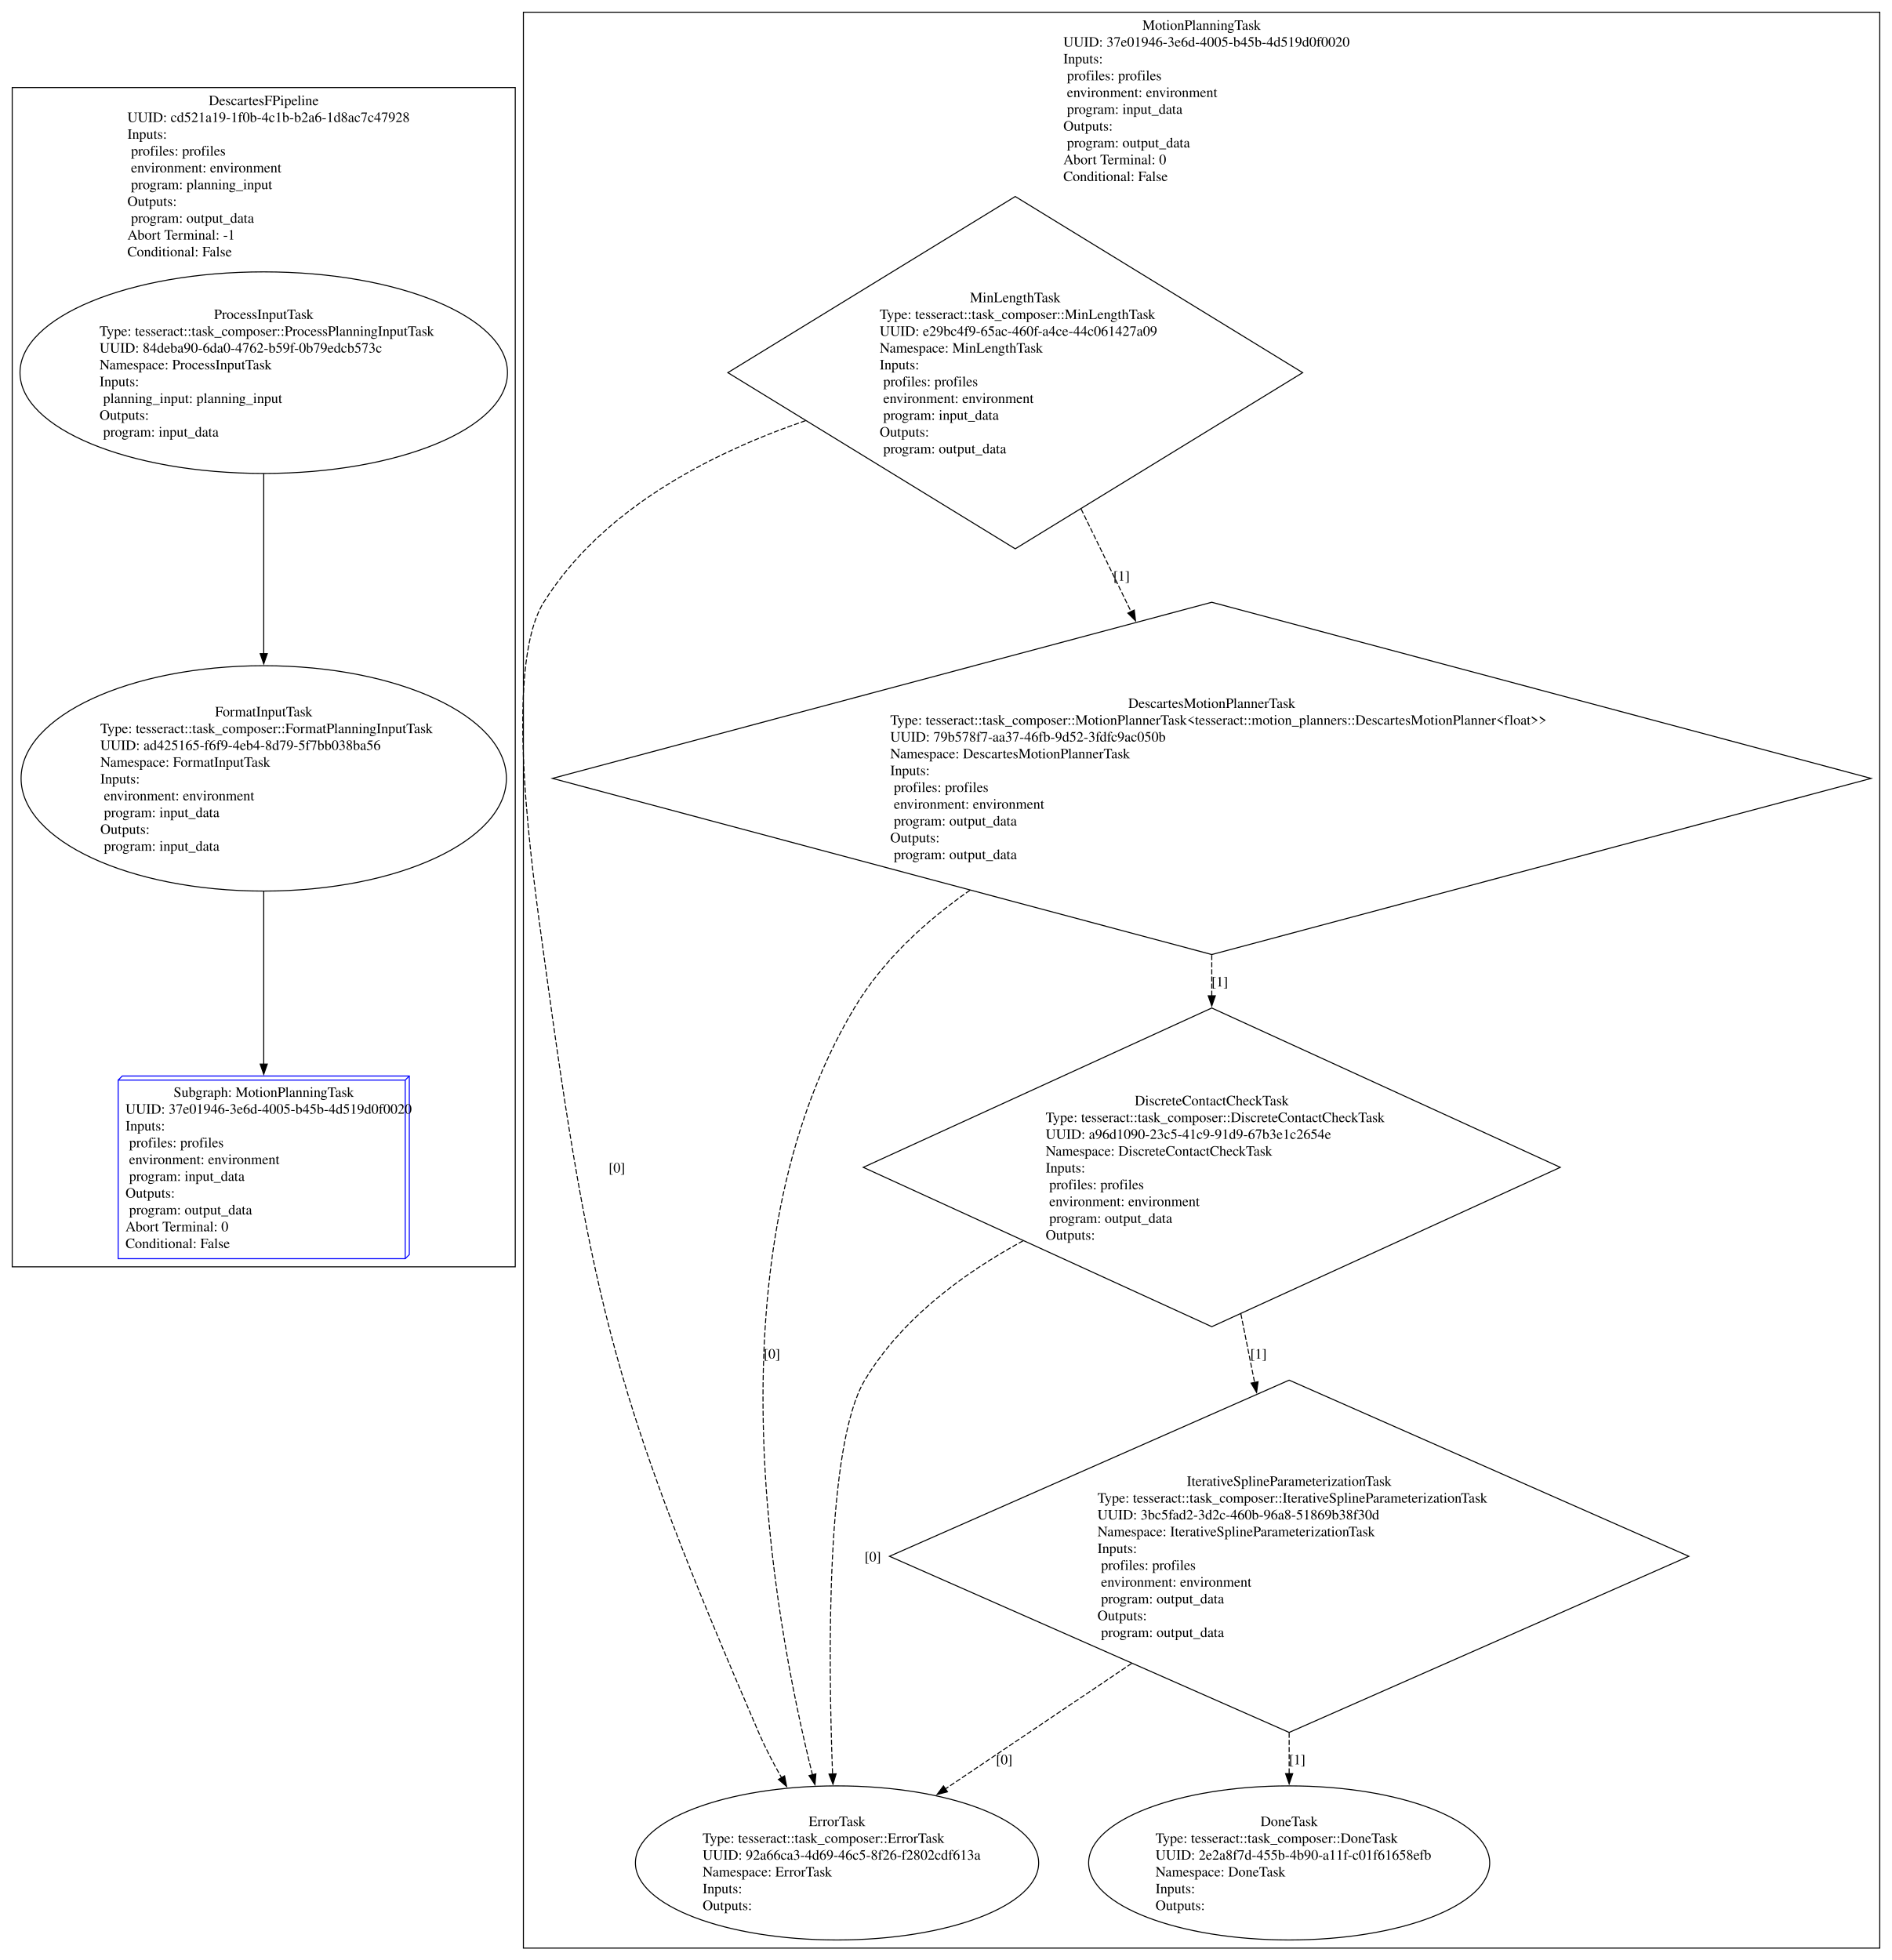
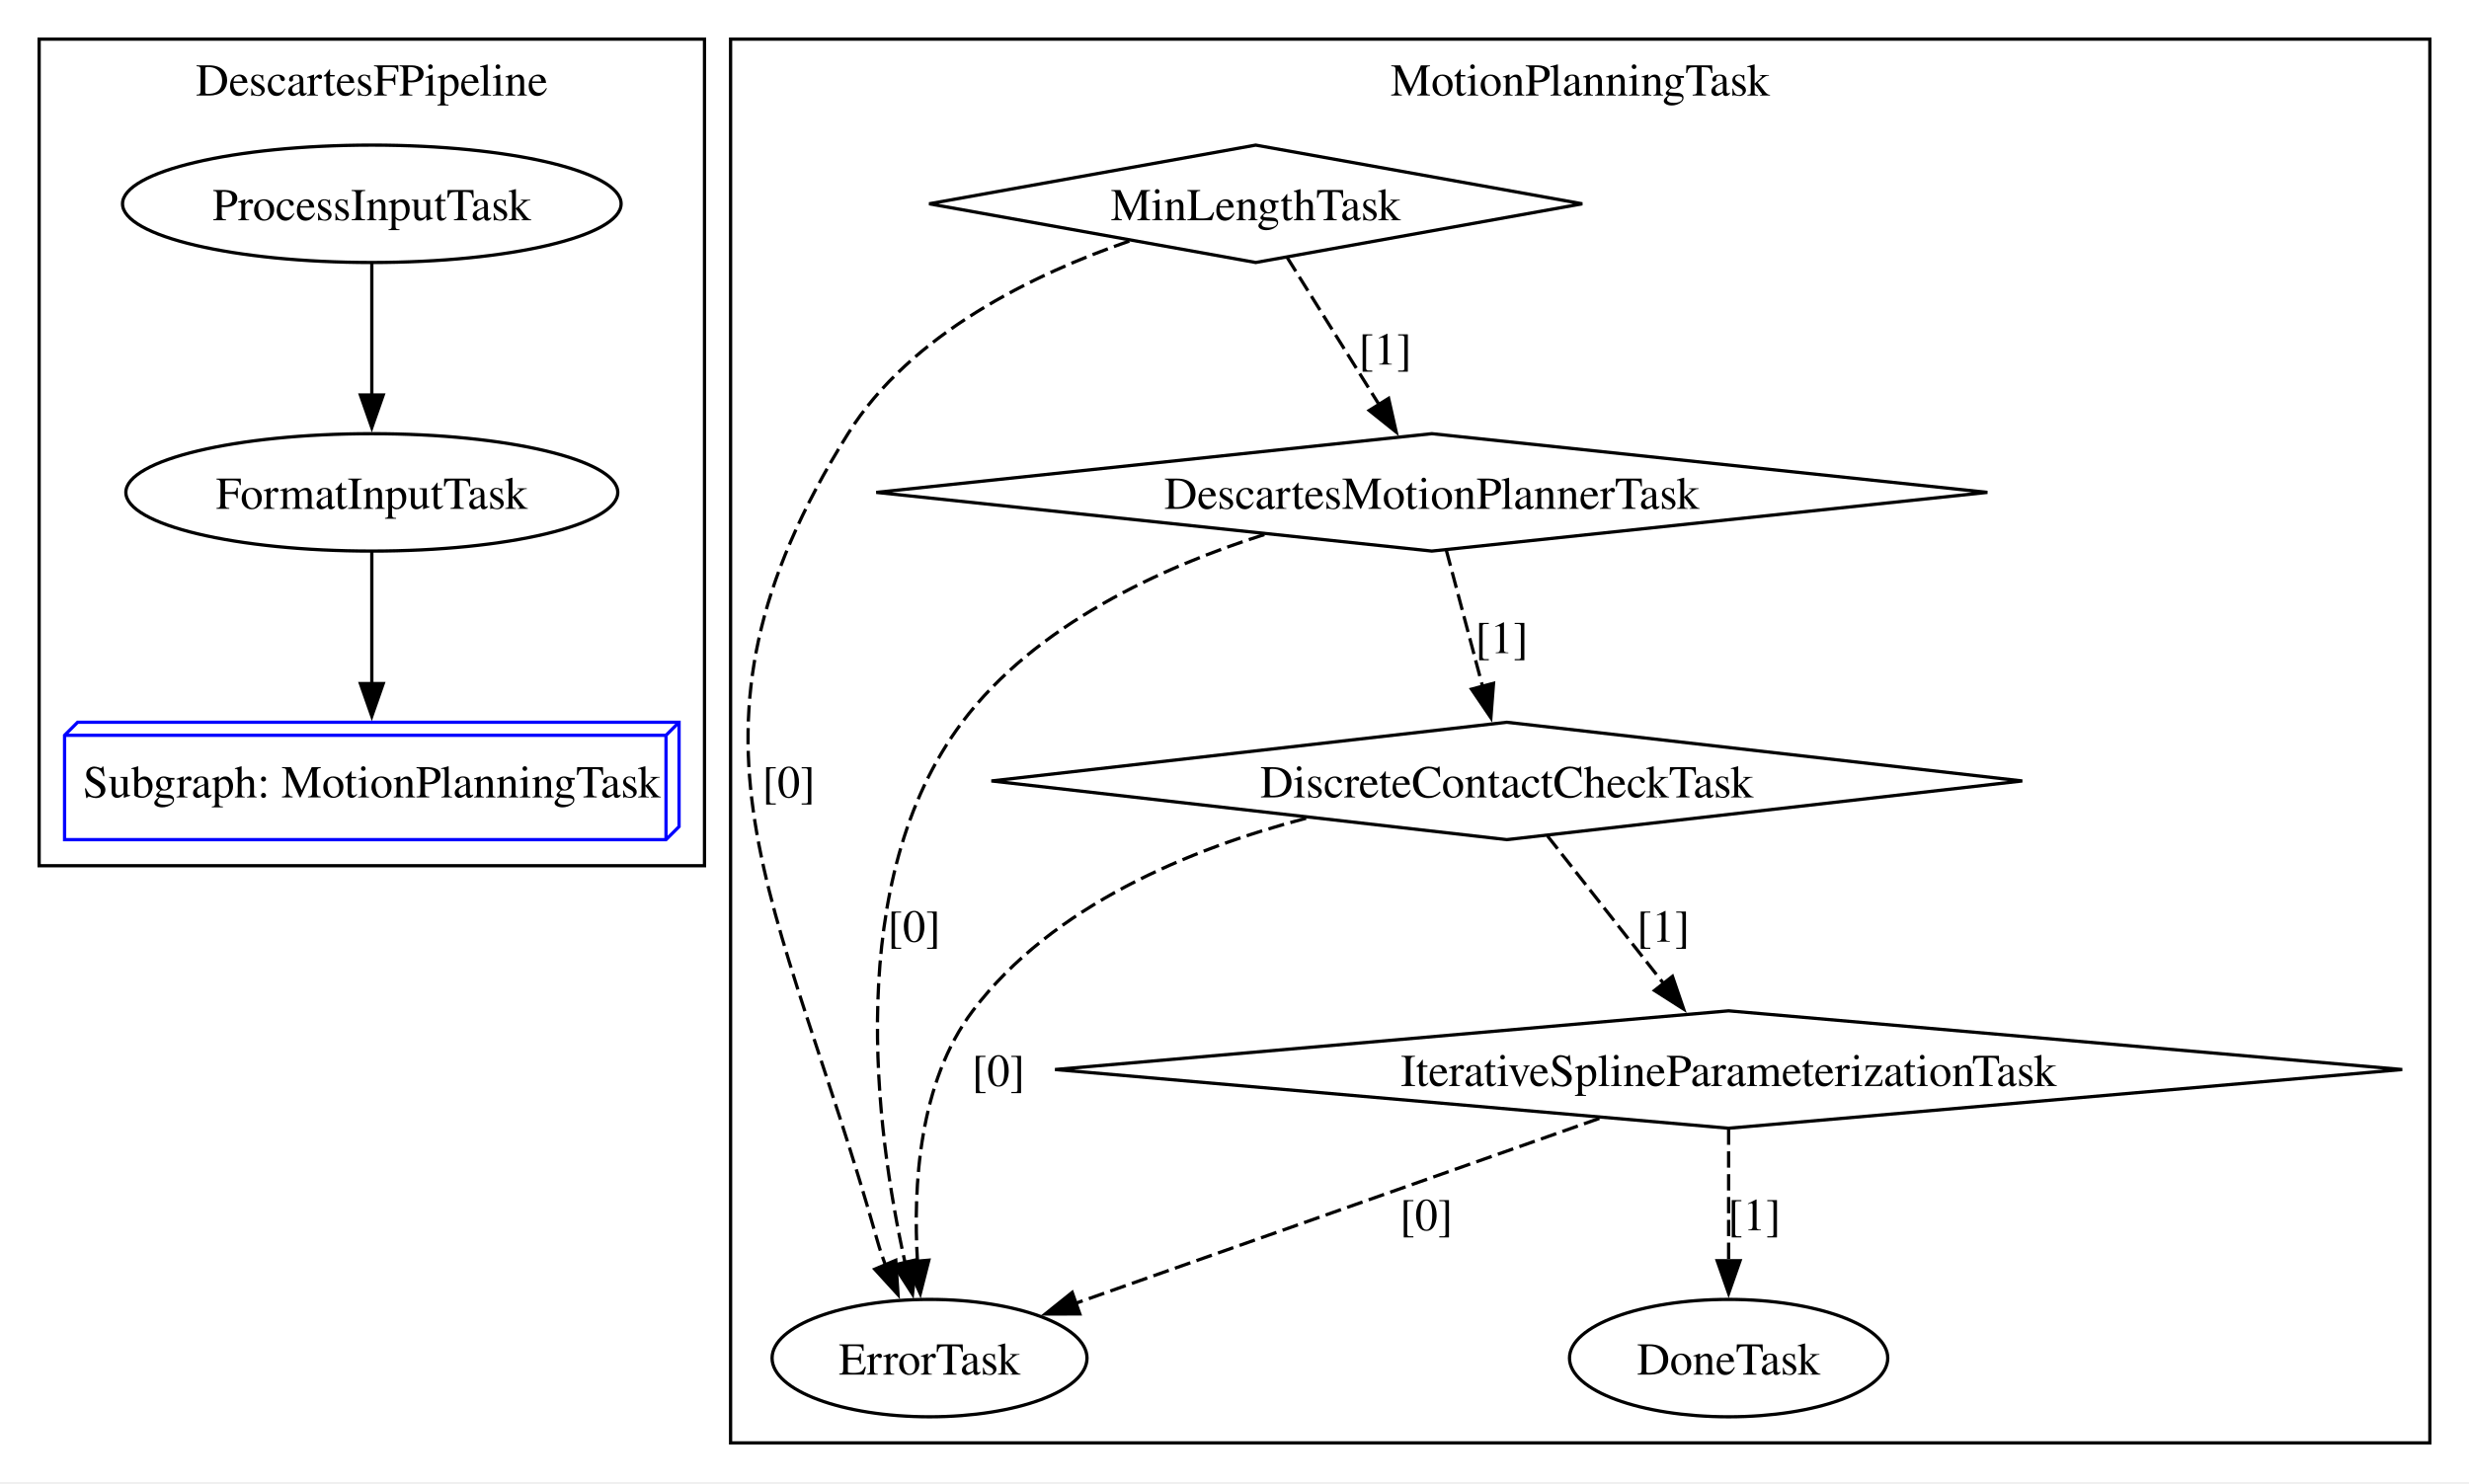
- <svg xmlns="http://www.w3.org/2000/svg" width="1858pt" height="1925pt" viewBox="0.00 0.00 1858.00 1925.00">
-   <g id="graph0" class="graph" transform="scale(1 1) rotate(0) translate(4 1921.32)">
-     <polygon fill="white" stroke="none" points="-4,4 -4,-1921.32 1854,-1921.32 1854,4 -4,4" />
+ <svg xmlns="http://www.w3.org/2000/svg" width="757pt" height="455pt" viewBox="0.00 0.00 757.00 455.00">
+   <g id="graph0" class="graph" transform="scale(1 1) rotate(0) translate(4 450.5)">
+     <polygon fill="white" stroke="none" points="-4,4 -4,-450.5 753,-450.5 753,4 -4,4" />
    <g id="clust1" class="cluster">
-       <polygon fill="white" stroke="black" points="8,-677.12 8,-1835.32 502,-1835.32 502,-677.12 8,-677.12" />
-       <text xml:space="preserve" text-anchor="middle" x="255" y="-1818.02" font-family="Times,serif" font-size="14.00">DescartesFPipeline</text>
-       <text xml:space="preserve" text-anchor="start" x="121.12" y="-1801.52" font-family="Times,serif" font-size="14.00">UUID: cd521a19-1f0b-4c1b-b2a6-1d8ac7c47928</text>
-       <text xml:space="preserve" text-anchor="start" x="121.12" y="-1785.02" font-family="Times,serif" font-size="14.00">Inputs:</text>
-       <text xml:space="preserve" text-anchor="start" x="121.12" y="-1768.52" font-family="Times,serif" font-size="14.00">	profiles: profiles</text>
-       <text xml:space="preserve" text-anchor="start" x="121.12" y="-1752.02" font-family="Times,serif" font-size="14.00">	environment: environment</text>
-       <text xml:space="preserve" text-anchor="start" x="121.12" y="-1735.52" font-family="Times,serif" font-size="14.00">	program: planning_input</text>
-       <text xml:space="preserve" text-anchor="start" x="121.12" y="-1719.02" font-family="Times,serif" font-size="14.00">Outputs:</text>
-       <text xml:space="preserve" text-anchor="start" x="121.12" y="-1702.52" font-family="Times,serif" font-size="14.00">	program: output_data</text>
-       <text xml:space="preserve" text-anchor="start" x="121.12" y="-1686.02" font-family="Times,serif" font-size="14.00">Abort Terminal: -1</text>
-       <text xml:space="preserve" text-anchor="start" x="121.12" y="-1669.52" font-family="Times,serif" font-size="14.00">Conditional: False</text>
+       <polygon fill="white" stroke="black" points="8,-185 8,-438.5 212,-438.5 212,-185 8,-185" />
+       <text xml:space="preserve" text-anchor="middle" x="110" y="-421.2" font-family="Times,serif" font-size="14.00">DescartesFPipeline</text>
    </g>
    <g id="clust2" class="cluster">
-       <polygon fill="white" stroke="black" points="510,-8 510,-1909.32 1842,-1909.32 1842,-8 510,-8" />
-       <text xml:space="preserve" text-anchor="middle" x="1176" y="-1892.02" font-family="Times,serif" font-size="14.00">MotionPlanningTask</text>
-       <text xml:space="preserve" text-anchor="start" x="1040.25" y="-1875.52" font-family="Times,serif" font-size="14.00">UUID: 37e01946-3e6d-4005-b45b-4d519d0f0020</text>
-       <text xml:space="preserve" text-anchor="start" x="1040.25" y="-1859.02" font-family="Times,serif" font-size="14.00">Inputs:</text>
-       <text xml:space="preserve" text-anchor="start" x="1040.25" y="-1842.52" font-family="Times,serif" font-size="14.00">	profiles: profiles</text>
-       <text xml:space="preserve" text-anchor="start" x="1040.25" y="-1826.02" font-family="Times,serif" font-size="14.00">	environment: environment</text>
-       <text xml:space="preserve" text-anchor="start" x="1040.25" y="-1809.52" font-family="Times,serif" font-size="14.00">	program: input_data</text>
-       <text xml:space="preserve" text-anchor="start" x="1040.25" y="-1793.02" font-family="Times,serif" font-size="14.00">Outputs:</text>
-       <text xml:space="preserve" text-anchor="start" x="1040.25" y="-1776.52" font-family="Times,serif" font-size="14.00">	program: output_data</text>
-       <text xml:space="preserve" text-anchor="start" x="1040.25" y="-1760.02" font-family="Times,serif" font-size="14.00">Abort Terminal: 0</text>
-       <text xml:space="preserve" text-anchor="start" x="1040.25" y="-1743.52" font-family="Times,serif" font-size="14.00">Conditional: False</text>
+       <polygon fill="white" stroke="black" points="220,-8 220,-438.5 741,-438.5 741,-8 220,-8" />
+       <text xml:space="preserve" text-anchor="middle" x="480.5" y="-421.2" font-family="Times,serif" font-size="14.00">MotionPlanningTask</text>
    </g>
    <g id="node1" class="node">
-       <polygon fill="none" stroke="blue" points="397.95,-864.52 116.05,-864.52 112.05,-860.52 112.05,-685.12 393.95,-685.12 397.95,-689.12 397.95,-864.52" />
-       <polyline fill="none" stroke="blue" points="393.95,-860.52 112.05,-860.52" />
-       <polyline fill="none" stroke="blue" points="393.95,-860.52 393.95,-685.12" />
-       <polyline fill="none" stroke="blue" points="393.95,-860.52 397.95,-864.52" />
-       <text xml:space="preserve" text-anchor="middle" x="255" y="-844.02" font-family="Times,serif" font-size="14.00">Subgraph: MotionPlanningTask</text>
-       <text xml:space="preserve" text-anchor="start" x="119.25" y="-827.52" font-family="Times,serif" font-size="14.00">UUID: 37e01946-3e6d-4005-b45b-4d519d0f0020</text>
-       <text xml:space="preserve" text-anchor="start" x="119.25" y="-811.02" font-family="Times,serif" font-size="14.00">Inputs:</text>
-       <text xml:space="preserve" text-anchor="start" x="119.25" y="-794.52" font-family="Times,serif" font-size="14.00">	profiles: profiles</text>
-       <text xml:space="preserve" text-anchor="start" x="119.25" y="-778.02" font-family="Times,serif" font-size="14.00">	environment: environment</text>
-       <text xml:space="preserve" text-anchor="start" x="119.25" y="-761.52" font-family="Times,serif" font-size="14.00">	program: input_data</text>
-       <text xml:space="preserve" text-anchor="start" x="119.25" y="-745.02" font-family="Times,serif" font-size="14.00">Outputs:</text>
-       <text xml:space="preserve" text-anchor="start" x="119.25" y="-728.52" font-family="Times,serif" font-size="14.00">	program: output_data</text>
-       <text xml:space="preserve" text-anchor="start" x="119.25" y="-712.02" font-family="Times,serif" font-size="14.00">Abort Terminal: 0</text>
-       <text xml:space="preserve" text-anchor="start" x="119.25" y="-695.52" font-family="Times,serif" font-size="14.00">Conditional: False</text>
+       <ellipse fill="white" stroke="black" cx="110" cy="-299.5" rx="75.41" ry="18" />
+       <text xml:space="preserve" text-anchor="middle" x="110" y="-294.45" font-family="Times,serif" font-size="14.00">FormatInputTask</text>
    </g>
    <g id="node2" class="node">
-       <ellipse fill="white" stroke="black" cx="255" cy="-1555.32" rx="239.36" ry="98.99" />
-       <text xml:space="preserve" text-anchor="middle" x="255" y="-1608.02" font-family="Times,serif" font-size="14.00">ProcessInputTask</text>
-       <text xml:space="preserve" text-anchor="start" x="93.75" y="-1591.52" font-family="Times,serif" font-size="14.00">Type: tesseract::task_composer::ProcessPlanningInputTask</text>
-       <text xml:space="preserve" text-anchor="start" x="93.75" y="-1575.02" font-family="Times,serif" font-size="14.00">UUID: 84deba90-6da0-4762-b59f-0b79edcb573c</text>
-       <text xml:space="preserve" text-anchor="start" x="93.75" y="-1558.52" font-family="Times,serif" font-size="14.00">Namespace: ProcessInputTask</text>
-       <text xml:space="preserve" text-anchor="start" x="93.75" y="-1542.02" font-family="Times,serif" font-size="14.00">Inputs:</text>
-       <text xml:space="preserve" text-anchor="start" x="93.75" y="-1525.52" font-family="Times,serif" font-size="14.00">	planning_input: planning_input</text>
-       <text xml:space="preserve" text-anchor="start" x="93.75" y="-1509.02" font-family="Times,serif" font-size="14.00">Outputs:</text>
-       <text xml:space="preserve" text-anchor="start" x="93.75" y="-1492.52" font-family="Times,serif" font-size="14.00">	program: input_data</text>
+       <polygon fill="none" stroke="blue" points="204.2,-229 19.8,-229 15.8,-225 15.8,-193 200.2,-193 204.2,-197 204.2,-229" />
+       <polyline fill="none" stroke="blue" points="200.2,-225 15.8,-225" />
+       <polyline fill="none" stroke="blue" points="200.2,-225 200.2,-193" />
+       <polyline fill="none" stroke="blue" points="200.2,-225 204.2,-229" />
+       <text xml:space="preserve" text-anchor="middle" x="110" y="-205.95" font-family="Times,serif" font-size="14.00">Subgraph: MotionPlanningTask</text>
+     </g>
+     <g id="edge1" class="edge">
+       <path fill="none" stroke="black" d="M110,-281.41C110,-269.76 110,-254.05 110,-240.52" />
+       <polygon fill="black" stroke="black" points="113.5,-240.86 110,-230.86 106.5,-240.86 113.5,-240.86" />
    </g>
    <g id="node3" class="node">
-       <ellipse fill="white" stroke="black" cx="255" cy="-1156.82" rx="238.29" ry="110.66" />
-       <text xml:space="preserve" text-anchor="middle" x="255" y="-1217.77" font-family="Times,serif" font-size="14.00">FormatInputTask</text>
-       <text xml:space="preserve" text-anchor="start" x="94.5" y="-1201.27" font-family="Times,serif" font-size="14.00">Type: tesseract::task_composer::FormatPlanningInputTask</text>
-       <text xml:space="preserve" text-anchor="start" x="94.5" y="-1184.77" font-family="Times,serif" font-size="14.00">UUID: ad425165-f6f9-4eb4-8d79-5f7bb038ba56</text>
-       <text xml:space="preserve" text-anchor="start" x="94.5" y="-1168.27" font-family="Times,serif" font-size="14.00">Namespace: FormatInputTask</text>
-       <text xml:space="preserve" text-anchor="start" x="94.5" y="-1151.77" font-family="Times,serif" font-size="14.00">Inputs:</text>
-       <text xml:space="preserve" text-anchor="start" x="94.5" y="-1135.27" font-family="Times,serif" font-size="14.00">	environment: environment</text>
-       <text xml:space="preserve" text-anchor="start" x="94.5" y="-1118.77" font-family="Times,serif" font-size="14.00">	program: input_data</text>
-       <text xml:space="preserve" text-anchor="start" x="94.5" y="-1102.27" font-family="Times,serif" font-size="14.00">Outputs:</text>
-       <text xml:space="preserve" text-anchor="start" x="94.5" y="-1085.77" font-family="Times,serif" font-size="14.00">	program: input_data</text>
-     </g>
-     <g id="edge1" class="edge">
-       <path fill="none" stroke="black" d="M255,-1456.05C255,-1402.52 255,-1335.8 255,-1279.06" />
-       <polygon fill="black" stroke="black" points="258.5,-1279.36 255,-1269.36 251.5,-1279.36 258.5,-1279.36" />
+       <ellipse fill="white" stroke="black" cx="110" cy="-388" rx="76.43" ry="18" />
+       <text xml:space="preserve" text-anchor="middle" x="110" y="-382.95" font-family="Times,serif" font-size="14.00">ProcessInputTask</text>
    </g>
    <g id="edge2" class="edge">
-       <path fill="none" stroke="black" d="M255,-1045.91C255,-992.3 255,-928.29 255,-876.04" />
-       <polygon fill="black" stroke="black" points="258.5,-876.25 255,-866.25 251.5,-876.25 258.5,-876.25" />
+       <path fill="none" stroke="black" d="M110,-369.91C110,-358.26 110,-342.55 110,-329.02" />
+       <polygon fill="black" stroke="black" points="113.5,-329.36 110,-319.36 106.5,-329.36 113.5,-329.36" />
    </g>
    <g id="node4" class="node">
-       <ellipse fill="white" stroke="black" cx="1262" cy="-91.66" rx="196.93" ry="75.66" />
-       <text xml:space="preserve" text-anchor="middle" x="1262" y="-127.86" font-family="Times,serif" font-size="14.00">DoneTask</text>
-       <text xml:space="preserve" text-anchor="start" x="1130.75" y="-111.36" font-family="Times,serif" font-size="14.00">Type: tesseract::task_composer::DoneTask</text>
-       <text xml:space="preserve" text-anchor="start" x="1130.75" y="-94.86" font-family="Times,serif" font-size="14.00">UUID: 2e2a8f7d-455b-4b90-a11f-c01f61658efb</text>
-       <text xml:space="preserve" text-anchor="start" x="1130.75" y="-78.36" font-family="Times,serif" font-size="14.00">Namespace: DoneTask</text>
-       <text xml:space="preserve" text-anchor="start" x="1130.75" y="-61.86" font-family="Times,serif" font-size="14.00">Inputs:</text>
-       <text xml:space="preserve" text-anchor="start" x="1130.75" y="-45.36" font-family="Times,serif" font-size="14.00">Outputs:</text>
+       <ellipse fill="white" stroke="black" cx="526" cy="-34" rx="48.79" ry="18" />
+       <text xml:space="preserve" text-anchor="middle" x="526" y="-28.95" font-family="Times,serif" font-size="14.00">DoneTask</text>
    </g>
    <g id="node5" class="node">
-       <polygon fill="white" stroke="black" points="1262,-565.82 869.5,-392.82 1262,-219.82 1654.5,-392.82 1262,-565.82" />
-       <text xml:space="preserve" text-anchor="middle" x="1262" y="-462.02" font-family="Times,serif" font-size="14.00">IterativeSplineParameterizationTask</text>
-       <text xml:space="preserve" text-anchor="start" x="1073.75" y="-445.52" font-family="Times,serif" font-size="14.00">Type: tesseract::task_composer::IterativeSplineParameterizationTask</text>
-       <text xml:space="preserve" text-anchor="start" x="1073.75" y="-429.02" font-family="Times,serif" font-size="14.00">UUID: 3bc5fad2-3d2c-460b-96a8-51869b38f30d</text>
-       <text xml:space="preserve" text-anchor="start" x="1073.75" y="-412.52" font-family="Times,serif" font-size="14.00">Namespace: IterativeSplineParameterizationTask</text>
-       <text xml:space="preserve" text-anchor="start" x="1073.75" y="-396.02" font-family="Times,serif" font-size="14.00">Inputs:</text>
-       <text xml:space="preserve" text-anchor="start" x="1073.75" y="-379.52" font-family="Times,serif" font-size="14.00">	profiles: profiles</text>
-       <text xml:space="preserve" text-anchor="start" x="1073.75" y="-363.02" font-family="Times,serif" font-size="14.00">	environment: environment</text>
-       <text xml:space="preserve" text-anchor="start" x="1073.75" y="-346.52" font-family="Times,serif" font-size="14.00">	program: output_data</text>
-       <text xml:space="preserve" text-anchor="start" x="1073.75" y="-330.02" font-family="Times,serif" font-size="14.00">Outputs:</text>
-       <text xml:space="preserve" text-anchor="start" x="1073.75" y="-313.52" font-family="Times,serif" font-size="14.00">	program: output_data</text>
+       <ellipse fill="white" stroke="black" cx="281" cy="-34" rx="48.28" ry="18" />
+       <text xml:space="preserve" text-anchor="middle" x="281" y="-28.95" font-family="Times,serif" font-size="14.00">ErrorTask</text>
+     </g>
+     <g id="node6" class="node">
+       <polygon fill="white" stroke="black" points="526,-140.5 319.47,-122.5 526,-104.5 732.53,-122.5 526,-140.5" />
+       <text xml:space="preserve" text-anchor="middle" x="526" y="-117.45" font-family="Times,serif" font-size="14.00">IterativeSplineParameterizationTask</text>
    </g>
    <g id="edge4" class="edge">
-       <path fill="none" stroke="black" stroke-dasharray="5,2" d="M1262,-219.53C1262,-205.57 1262,-191.87 1262,-178.95" />
-       <polygon fill="black" stroke="black" points="1265.5,-179.32 1262,-169.32 1258.5,-179.32 1265.5,-179.32" />
-       <text xml:space="preserve" text-anchor="middle" x="1269.88" y="-188.52" font-family="Times,serif" font-size="14.00">[1]</text>
-     </g>
-     <g id="node6" class="node">
-       <ellipse fill="white" stroke="black" cx="818" cy="-91.66" rx="197.99" ry="75.66" />
-       <text xml:space="preserve" text-anchor="middle" x="818" y="-127.86" font-family="Times,serif" font-size="14.00">ErrorTask</text>
-       <text xml:space="preserve" text-anchor="start" x="686" y="-111.36" font-family="Times,serif" font-size="14.00">Type: tesseract::task_composer::ErrorTask</text>
-       <text xml:space="preserve" text-anchor="start" x="686" y="-94.86" font-family="Times,serif" font-size="14.00">UUID: 92a66ca3-4d69-46c5-8f26-f2802cdf613a</text>
-       <text xml:space="preserve" text-anchor="start" x="686" y="-78.36" font-family="Times,serif" font-size="14.00">Namespace: ErrorTask</text>
-       <text xml:space="preserve" text-anchor="start" x="686" y="-61.86" font-family="Times,serif" font-size="14.00">Inputs:</text>
-       <text xml:space="preserve" text-anchor="start" x="686" y="-45.36" font-family="Times,serif" font-size="14.00">Outputs:</text>
+       <path fill="none" stroke="black" stroke-dasharray="5,2" d="M526,-104.41C526,-92.76 526,-77.05 526,-63.52" />
+       <polygon fill="black" stroke="black" points="529.5,-63.86 526,-53.86 522.5,-63.86 529.5,-63.86" />
+       <text xml:space="preserve" text-anchor="middle" x="533.88" y="-73.2" font-family="Times,serif" font-size="14.00">[1]</text>
    </g>
    <g id="edge3" class="edge">
-       <path fill="none" stroke="black" stroke-dasharray="5,2" d="M1107.33,-287.61C1046.89,-246.88 979.08,-201.2 924.32,-164.29" />
-       <polygon fill="black" stroke="black" points="926.45,-161.51 916.2,-158.83 922.54,-167.32 926.45,-161.51" />
-       <text xml:space="preserve" text-anchor="middle" x="982.16" y="-188.52" font-family="Times,serif" font-size="14.00">[0]</text>
+       <path fill="none" stroke="black" stroke-dasharray="5,2" d="M486.36,-107.51C442.45,-92 371.79,-67.05 325.87,-50.84" />
+       <polygon fill="black" stroke="black" points="327.07,-47.55 316.47,-47.52 324.74,-54.15 327.07,-47.55" />
+       <text xml:space="preserve" text-anchor="middle" x="433.32" y="-73.2" font-family="Times,serif" font-size="14.00">[0]</text>
    </g>
    <g id="node7" class="node">
-       <polygon fill="white" stroke="black" points="1186,-1329.82 538.5,-1156.82 1186,-983.82 1833.5,-1156.82 1186,-1329.82" />
-       <text xml:space="preserve" text-anchor="middle" x="1186" y="-1226.02" font-family="Times,serif" font-size="14.00">DescartesMotionPlannerTask</text>
-       <text xml:space="preserve" text-anchor="start" x="870.25" y="-1209.52" font-family="Times,serif" font-size="14.00">Type: tesseract::task_composer::MotionPlannerTask&lt;tesseract::motion_planners::DescartesMotionPlanner&lt;float&gt;&gt;</text>
-       <text xml:space="preserve" text-anchor="start" x="870.25" y="-1193.02" font-family="Times,serif" font-size="14.00">UUID: 79b578f7-aa37-46fb-9d52-3fdfc9ac050b</text>
-       <text xml:space="preserve" text-anchor="start" x="870.25" y="-1176.52" font-family="Times,serif" font-size="14.00">Namespace: DescartesMotionPlannerTask</text>
-       <text xml:space="preserve" text-anchor="start" x="870.25" y="-1160.02" font-family="Times,serif" font-size="14.00">Inputs:</text>
-       <text xml:space="preserve" text-anchor="start" x="870.25" y="-1143.52" font-family="Times,serif" font-size="14.00">	profiles: profiles</text>
-       <text xml:space="preserve" text-anchor="start" x="870.25" y="-1127.02" font-family="Times,serif" font-size="14.00">	environment: environment</text>
-       <text xml:space="preserve" text-anchor="start" x="870.25" y="-1110.52" font-family="Times,serif" font-size="14.00">	program: output_data</text>
-       <text xml:space="preserve" text-anchor="start" x="870.25" y="-1094.02" font-family="Times,serif" font-size="14.00">Outputs:</text>
-       <text xml:space="preserve" text-anchor="start" x="870.25" y="-1077.52" font-family="Times,serif" font-size="14.00">	program: output_data</text>
+       <polygon fill="white" stroke="black" points="435,-317.5 264.66,-299.5 435,-281.5 605.34,-299.5 435,-317.5" />
+       <text xml:space="preserve" text-anchor="middle" x="435" y="-294.45" font-family="Times,serif" font-size="14.00">DescartesMotionPlannerTask</text>
    </g>
    <g id="edge5" class="edge">
-       <path fill="none" stroke="black" stroke-dasharray="5,2" d="M948.6,-1047.03C903.96,-1015.91 862.67,-977.57 835,-931.32 691.21,-690.96 753.88,-338.39 793.95,-177.88" />
-       <polygon fill="black" stroke="black" points="797.24,-179.14 796.3,-168.59 790.45,-177.43 797.24,-179.14" />
-       <text xml:space="preserve" text-anchor="middle" x="753.99" y="-587.02" font-family="Times,serif" font-size="14.00">[0]</text>
+       <path fill="none" stroke="black" stroke-dasharray="5,2" d="M383.64,-286.56C352.04,-276.52 313.43,-258.85 291,-229 254.48,-180.42 264.42,-104.1 273.51,-63.17" />
+       <polygon fill="black" stroke="black" points="276.87,-64.15 275.78,-53.61 270.06,-62.53 276.87,-64.15" />
+       <text xml:space="preserve" text-anchor="middle" x="276.27" y="-161.7" font-family="Times,serif" font-size="14.00">[0]</text>
    </g>
    <g id="node8" class="node">
-       <polygon fill="white" stroke="black" points="1186,-931.32 843.75,-774.82 1186,-618.32 1528.25,-774.82 1186,-931.32" />
-       <text xml:space="preserve" text-anchor="middle" x="1186" y="-835.77" font-family="Times,serif" font-size="14.00">DiscreteContactCheckTask</text>
-       <text xml:space="preserve" text-anchor="start" x="1022.88" y="-819.27" font-family="Times,serif" font-size="14.00">Type: tesseract::task_composer::DiscreteContactCheckTask</text>
-       <text xml:space="preserve" text-anchor="start" x="1022.88" y="-802.77" font-family="Times,serif" font-size="14.00">UUID: a96d1090-23c5-41c9-91d9-67b3e1c2654e</text>
-       <text xml:space="preserve" text-anchor="start" x="1022.88" y="-786.27" font-family="Times,serif" font-size="14.00">Namespace: DiscreteContactCheckTask</text>
-       <text xml:space="preserve" text-anchor="start" x="1022.88" y="-769.77" font-family="Times,serif" font-size="14.00">Inputs:</text>
-       <text xml:space="preserve" text-anchor="start" x="1022.88" y="-753.27" font-family="Times,serif" font-size="14.00">	profiles: profiles</text>
-       <text xml:space="preserve" text-anchor="start" x="1022.88" y="-736.77" font-family="Times,serif" font-size="14.00">	environment: environment</text>
-       <text xml:space="preserve" text-anchor="start" x="1022.88" y="-720.27" font-family="Times,serif" font-size="14.00">	program: output_data</text>
-       <text xml:space="preserve" text-anchor="start" x="1022.88" y="-703.77" font-family="Times,serif" font-size="14.00">Outputs:</text>
+       <polygon fill="white" stroke="black" points="458,-229 299.97,-211 458,-193 616.03,-211 458,-229" />
+       <text xml:space="preserve" text-anchor="middle" x="458" y="-205.95" font-family="Times,serif" font-size="14.00">DiscreteContactCheckTask</text>
    </g>
    <g id="edge6" class="edge">
-       <path fill="none" stroke="black" stroke-dasharray="5,2" d="M1186,-983.33C1186,-969.92 1186,-956.39 1186,-943.01" />
-       <polygon fill="black" stroke="black" points="1189.5,-943.33 1186,-933.33 1182.5,-943.33 1189.5,-943.33" />
-       <text xml:space="preserve" text-anchor="middle" x="1193.88" y="-952.52" font-family="Times,serif" font-size="14.00">[1]</text>
+       <path fill="none" stroke="black" stroke-dasharray="5,2" d="M439.43,-281.82C442.6,-269.93 446.92,-253.67 450.6,-239.83" />
+       <polygon fill="black" stroke="black" points="453.92,-240.95 453.11,-230.38 447.16,-239.15 453.92,-240.95" />
+       <text xml:space="preserve" text-anchor="middle" x="456.44" y="-250.2" font-family="Times,serif" font-size="14.00">[1]</text>
+     </g>
+     <g id="edge9" class="edge">
+       <path fill="none" stroke="black" stroke-dasharray="5,2" d="M396.45,-199.56C360.95,-190.22 318.64,-172.78 294.25,-140.5 277.74,-118.65 275.91,-86.7 277.3,-63.69" />
+       <polygon fill="black" stroke="black" points="280.78,-64.03 278.16,-53.77 273.81,-63.43 280.78,-64.03" />
+       <text xml:space="preserve" text-anchor="middle" x="302.12" y="-117.45" font-family="Times,serif" font-size="14.00">[0]</text>
+     </g>
+     <g id="edge10" class="edge">
+       <path fill="none" stroke="black" stroke-dasharray="5,2" d="M470.47,-194.13C480.51,-181.37 494.79,-163.2 506.36,-148.49" />
+       <polygon fill="black" stroke="black" points="508.78,-151.07 512.21,-141.04 503.28,-146.74 508.78,-151.07" />
+       <text xml:space="preserve" text-anchor="middle" x="505.97" y="-161.7" font-family="Times,serif" font-size="14.00">[1]</text>
+     </g>
+     <g id="node9" class="node">
+       <polygon fill="white" stroke="black" points="381,-406 280.87,-388 381,-370 481.13,-388 381,-406" />
+       <text xml:space="preserve" text-anchor="middle" x="381" y="-382.95" font-family="Times,serif" font-size="14.00">MinLengthTask</text>
+     </g>
+     <g id="edge7" class="edge">
+       <path fill="none" stroke="black" stroke-dasharray="5,2" d="M342.24,-376.56C313.17,-366.53 275.21,-348.24 256,-317.5 197.67,-224.15 235.23,-175.97 265,-70 265.69,-67.54 266.53,-65.04 267.46,-62.56" />
+       <polygon fill="black" stroke="black" points="270.65,-64.01 271.34,-53.44 264.2,-61.27 270.65,-64.01" />
+       <text xml:space="preserve" text-anchor="middle" x="237.83" y="-205.95" font-family="Times,serif" font-size="14.00">[0]</text>
    </g>
    <g id="edge8" class="edge">
-       <path fill="none" stroke="black" stroke-dasharray="5,2" d="M1214.57,-630.97C1218.98,-608.9 1223.58,-585.93 1228.1,-563.34" />
-       <polygon fill="black" stroke="black" points="1231.48,-564.27 1230.01,-553.78 1224.62,-562.9 1231.48,-564.27" />
-       <text xml:space="preserve" text-anchor="middle" x="1231.88" y="-587.02" font-family="Times,serif" font-size="14.00">[1]</text>
-     </g>
-     <g id="edge7" class="edge">
-       <path fill="none" stroke="black" stroke-dasharray="5,2" d="M1000.77,-702.7C940.98,-670.23 880.98,-625.41 845.25,-565.82 807.44,-502.76 809.14,-297.11 813.61,-178.71" />
-       <polygon fill="black" stroke="black" points="817.1,-179.18 814,-169.05 810.1,-178.9 817.1,-179.18" />
-       <text xml:space="preserve" text-anchor="middle" x="853.12" y="-387.77" font-family="Times,serif" font-size="14.00">[0]</text>
-     </g>
-     <g id="node9" class="node">
-       <polygon fill="white" stroke="black" points="993,-1728.32 710.75,-1555.32 993,-1382.32 1275.25,-1555.32 993,-1728.32" />
-       <text xml:space="preserve" text-anchor="middle" x="993" y="-1624.52" font-family="Times,serif" font-size="14.00">MinLengthTask</text>
-       <text xml:space="preserve" text-anchor="start" x="859.88" y="-1608.02" font-family="Times,serif" font-size="14.00">Type: tesseract::task_composer::MinLengthTask</text>
-       <text xml:space="preserve" text-anchor="start" x="859.88" y="-1591.52" font-family="Times,serif" font-size="14.00">UUID: e29bc4f9-65ac-460f-a4ce-44c061427a09</text>
-       <text xml:space="preserve" text-anchor="start" x="859.88" y="-1575.02" font-family="Times,serif" font-size="14.00">Namespace: MinLengthTask</text>
-       <text xml:space="preserve" text-anchor="start" x="859.88" y="-1558.52" font-family="Times,serif" font-size="14.00">Inputs:</text>
-       <text xml:space="preserve" text-anchor="start" x="859.88" y="-1542.02" font-family="Times,serif" font-size="14.00">	profiles: profiles</text>
-       <text xml:space="preserve" text-anchor="start" x="859.88" y="-1525.52" font-family="Times,serif" font-size="14.00">	environment: environment</text>
-       <text xml:space="preserve" text-anchor="start" x="859.88" y="-1509.02" font-family="Times,serif" font-size="14.00">	program: input_data</text>
-       <text xml:space="preserve" text-anchor="start" x="859.88" y="-1492.52" font-family="Times,serif" font-size="14.00">Outputs:</text>
-       <text xml:space="preserve" text-anchor="start" x="859.88" y="-1476.02" font-family="Times,serif" font-size="14.00">	program: output_data</text>
-     </g>
-     <g id="edge9" class="edge">
-       <path fill="none" stroke="black" stroke-dasharray="5,2" d="M787.11,-1508.17C691.54,-1475.33 586.73,-1420.38 530,-1329.82 489.18,-1264.66 519.67,-1060.01 530,-983.82 577.32,-634.75 601.56,-543.32 741,-219.82 747.39,-204.99 755.26,-189.82 763.5,-175.35" />
-       <polygon fill="black" stroke="black" points="766.48,-177.17 768.48,-166.77 760.43,-173.66 766.48,-177.17" />
-       <text xml:space="preserve" text-anchor="middle" x="601.79" y="-769.77" font-family="Times,serif" font-size="14.00">[0]</text>
-     </g>
-     <g id="edge10" class="edge">
-       <path fill="none" stroke="black" stroke-dasharray="5,2" d="M1057.67,-1421.47C1073.47,-1389 1090.56,-1353.9 1106.95,-1320.22" />
-       <polygon fill="black" stroke="black" points="1109.89,-1322.18 1111.12,-1311.66 1103.59,-1319.12 1109.89,-1322.18" />
-       <text xml:space="preserve" text-anchor="middle" x="1097.38" y="-1351.02" font-family="Times,serif" font-size="14.00">[1]</text>
+       <path fill="none" stroke="black" stroke-dasharray="5,2" d="M390.65,-371.54C398.49,-358.98 409.71,-341.01 418.91,-326.28" />
+       <polygon fill="black" stroke="black" points="421.75,-328.33 424.08,-318 415.81,-324.62 421.75,-328.33" />
+       <text xml:space="preserve" text-anchor="middle" x="420.71" y="-338.7" font-family="Times,serif" font-size="14.00">[1]</text>
    </g>
  </g>
</svg>
